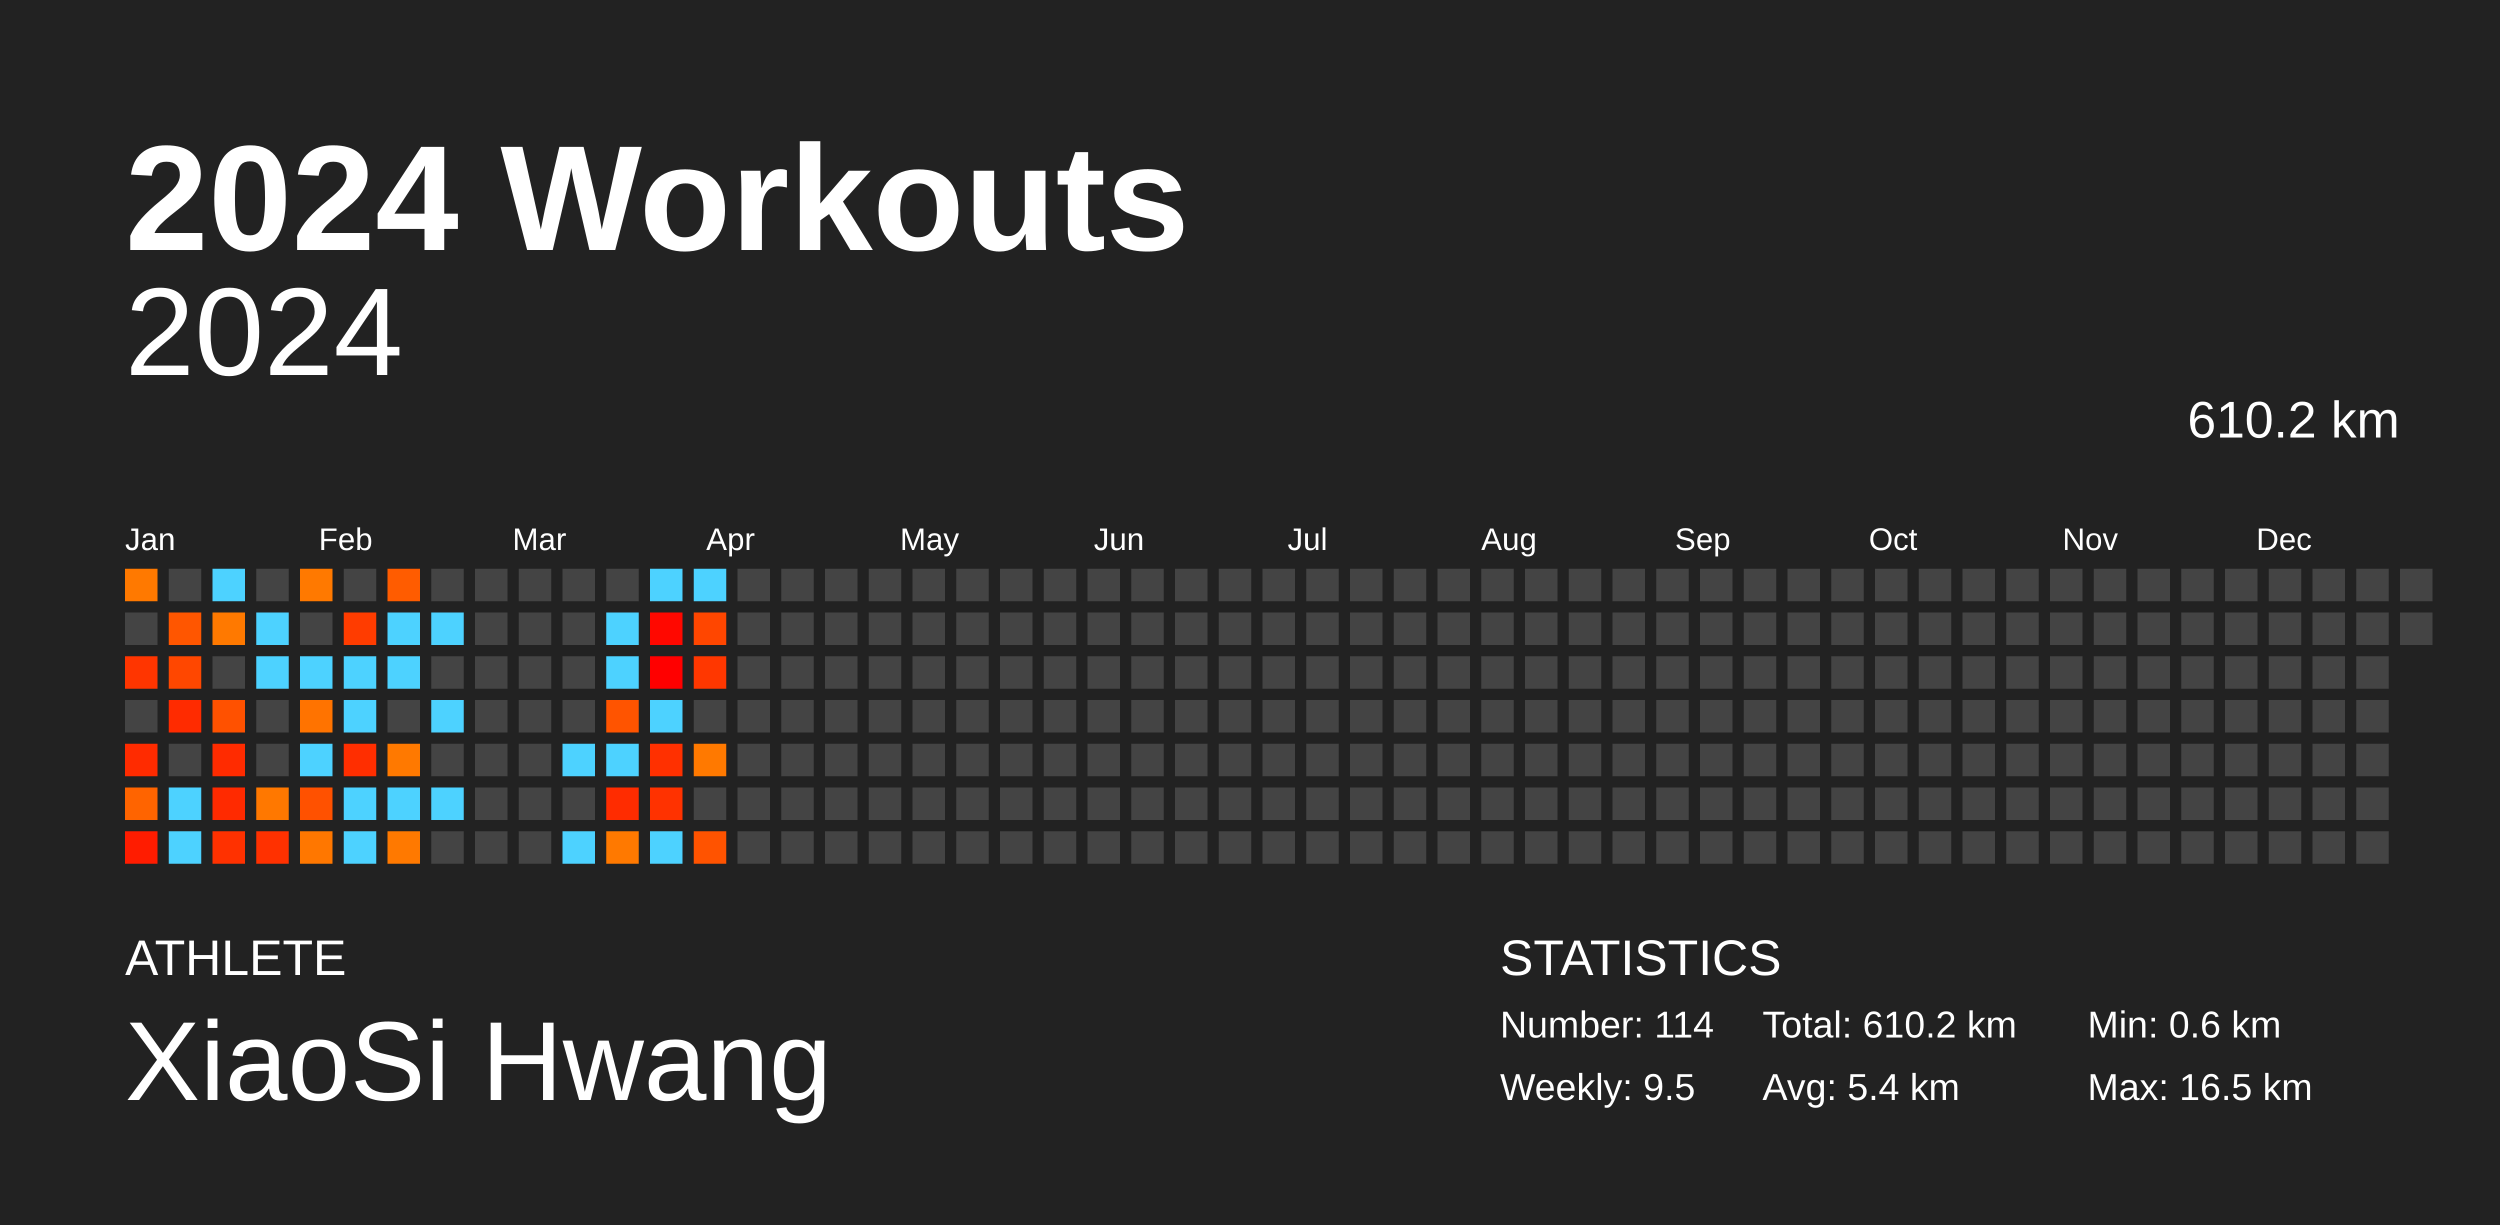
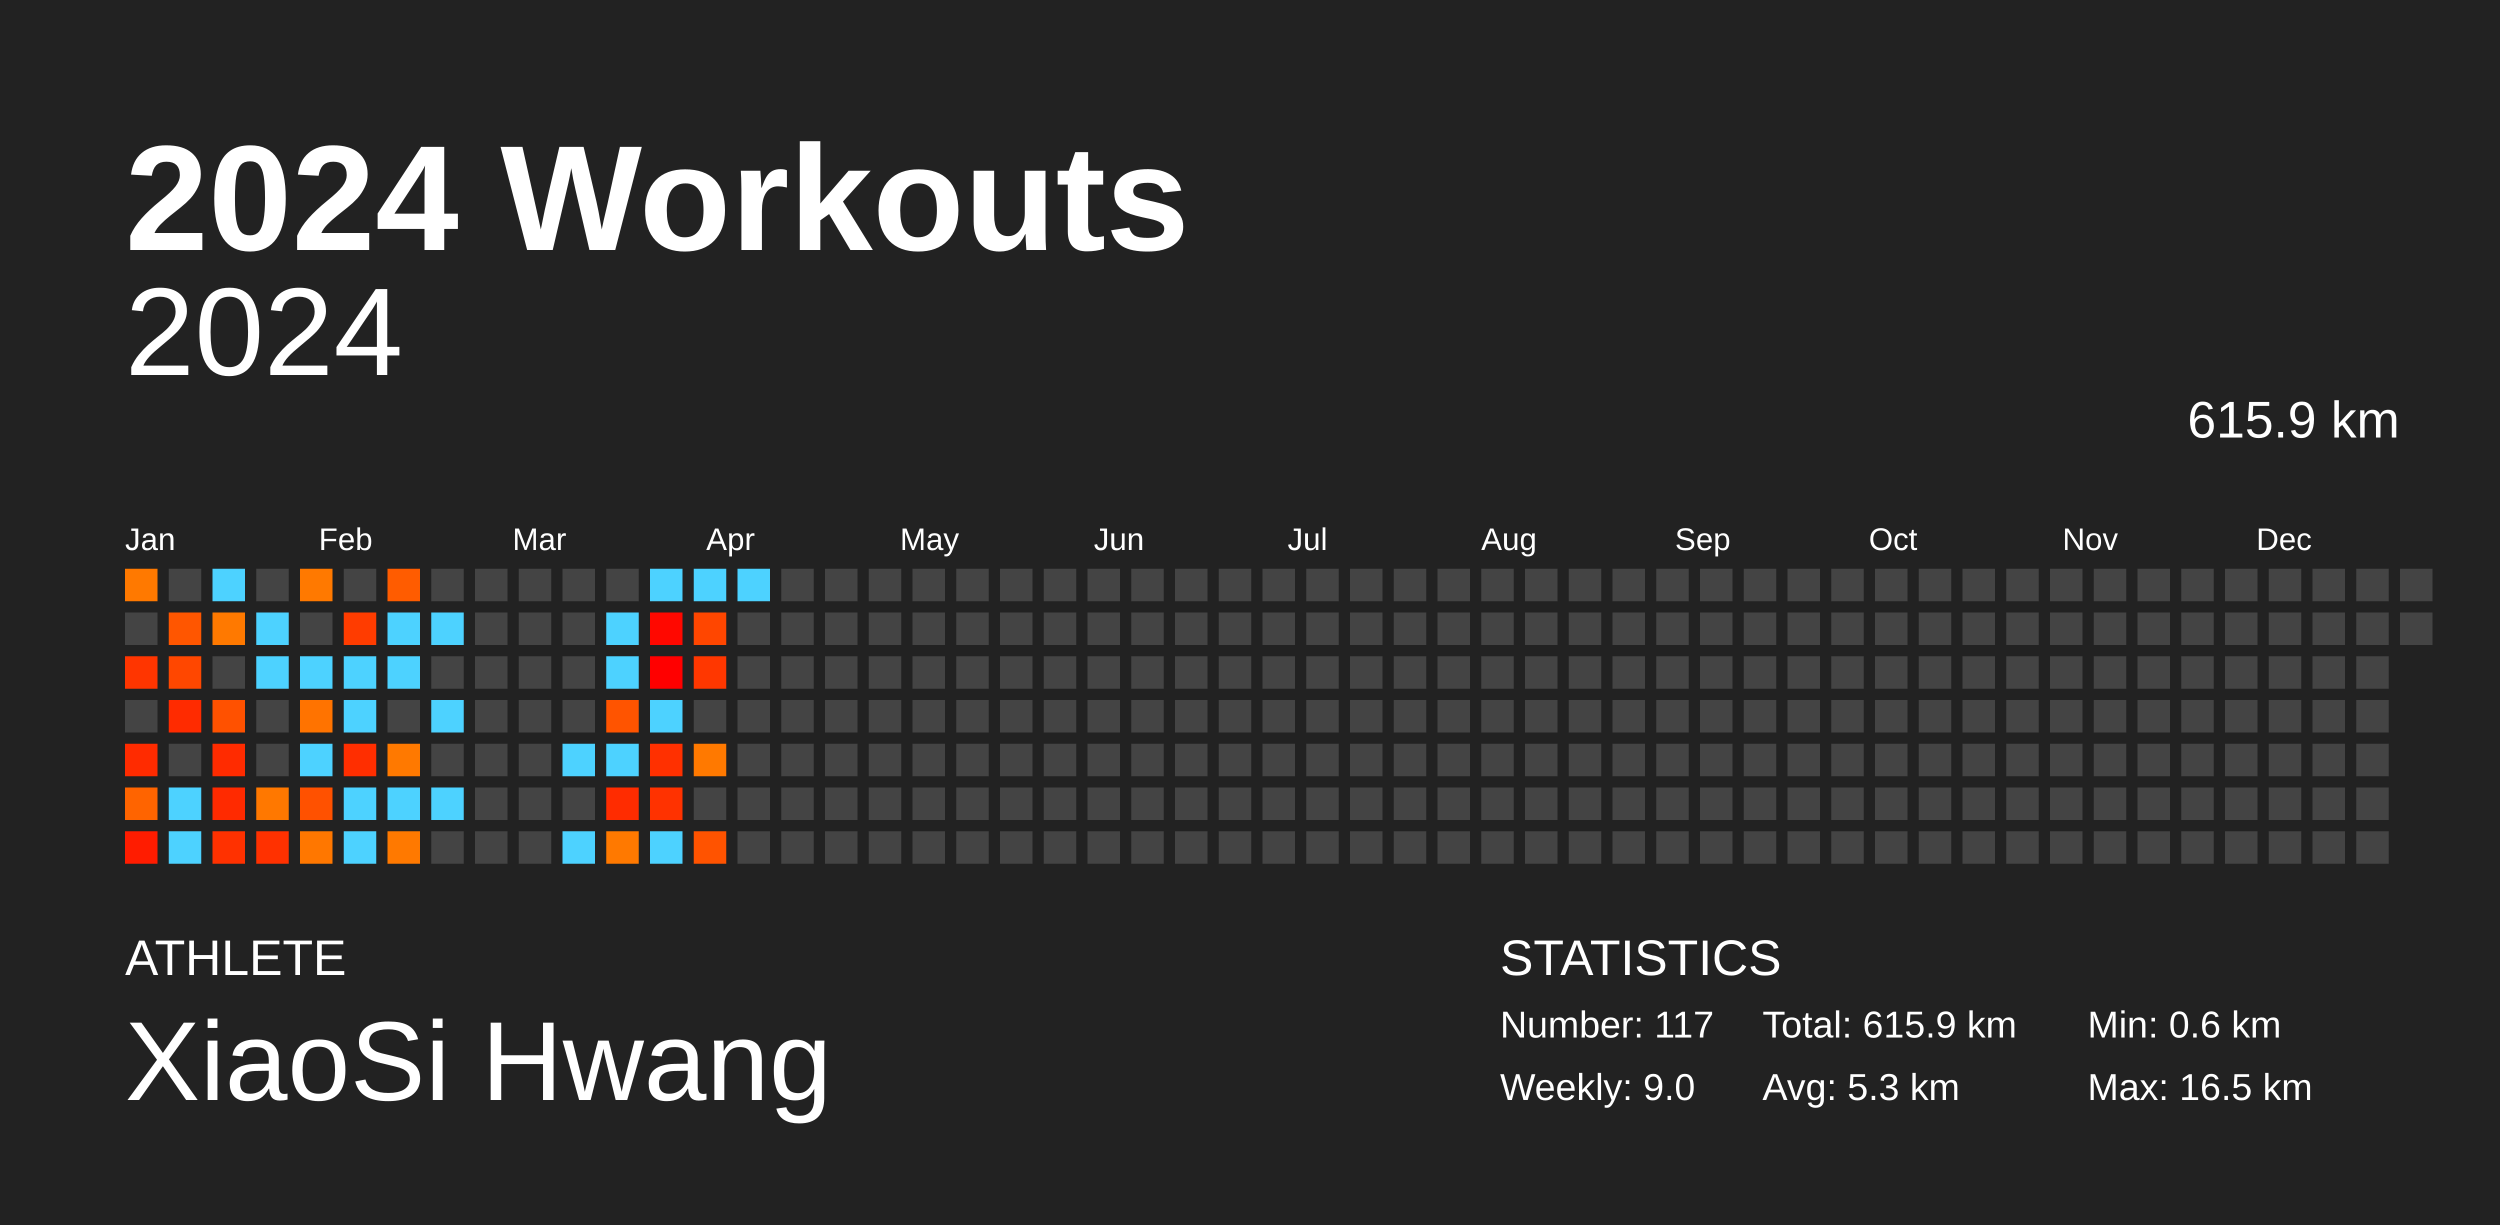
<svg xmlns="http://www.w3.org/2000/svg" baseProfile="full" height="98mm" version="1.1" viewBox="0,0,200,98" width="200mm">
  <defs />
  <rect fill="#222222" height="98" width="200" x="0" y="0" />
  <text fill="#FFFFFF" style="font-size:12px; font-family:Arial; font-weight:bold;" x="10" y="20">2024 Workouts</text>
  <text fill="#FFFFFF" style="font-size:4px; font-family:Arial" x="10" y="78">ATHLETE</text>
  <text fill="#FFFFFF" style="font-size:9px; font-family:Arial" x="10" y="88">XiaoSi Hwang</text>
  <text fill="#FFFFFF" style="font-size:4px; font-family:Arial" x="120" y="78">STATISTICS</text>
-   <text fill="#FFFFFF" style="font-size:3px; font-family:Arial" x="120" y="83">Number: 114</text>
-   <text fill="#FFFFFF" style="font-size:3px; font-family:Arial" x="120" y="88">Weekly: 9.5</text>
-   <text fill="#FFFFFF" style="font-size:3px; font-family:Arial" x="141" y="83">Total: 610.2 km</text>
-   <text fill="#FFFFFF" style="font-size:3px; font-family:Arial" x="141" y="88">Avg: 5.4 km</text>
+   <text fill="#FFFFFF" style="font-size:3px; font-family:Arial" x="120" y="83">Number: 117</text>
+   <text fill="#FFFFFF" style="font-size:3px; font-family:Arial" x="120" y="88">Weekly: 9.0</text>
+   <text fill="#FFFFFF" style="font-size:3px; font-family:Arial" x="141" y="83">Total: 615.9 km</text>
+   <text fill="#FFFFFF" style="font-size:3px; font-family:Arial" x="141" y="88">Avg: 5.3 km</text>
  <text fill="#FFFFFF" style="font-size:3px; font-family:Arial" x="167" y="83">Min: 0.6 km</text>
  <text fill="#FFFFFF" style="font-size:3px; font-family:Arial" x="167" y="88">Max: 16.5 km</text>
  <text alignment-baseline="hanging" fill="#FFFFFF" style="font-size:10.0px; font-family:Arial;" x="10" y="30">2024</text>
-   <text alignment-baseline="hanging" fill="#FFFFFF" style="font-size:4.125px; font-family:Arial;" x="175" y="35">610.2 km</text>
+   <text alignment-baseline="hanging" fill="#FFFFFF" style="font-size:4.125px; font-family:Arial;" x="175" y="35">615.9 km</text>
  <text fill="#FFFFFF" style="font-size:2.5px; font-family:Arial" x="10.0" y="44">Jan</text>
  <text fill="#FFFFFF" style="font-size:2.5px; font-family:Arial" x="25.5" y="44">Feb</text>
  <text fill="#FFFFFF" style="font-size:2.5px; font-family:Arial" x="41.0" y="44">Mar</text>
  <text fill="#FFFFFF" style="font-size:2.5px; font-family:Arial" x="56.5" y="44">Apr</text>
  <text fill="#FFFFFF" style="font-size:2.5px; font-family:Arial" x="72.0" y="44">May</text>
  <text fill="#FFFFFF" style="font-size:2.5px; font-family:Arial" x="87.5" y="44">Jun</text>
  <text fill="#FFFFFF" style="font-size:2.5px; font-family:Arial" x="103.0" y="44">Jul</text>
  <text fill="#FFFFFF" style="font-size:2.5px; font-family:Arial" x="118.5" y="44">Aug</text>
  <text fill="#FFFFFF" style="font-size:2.5px; font-family:Arial" x="134.0" y="44">Sep</text>
  <text fill="#FFFFFF" style="font-size:2.5px; font-family:Arial" x="149.5" y="44">Oct</text>
  <text fill="#FFFFFF" style="font-size:2.5px; font-family:Arial" x="165.0" y="44">Nov</text>
  <text fill="#FFFFFF" style="font-size:2.5px; font-family:Arial" x="180.5" y="44">Dec</text>
  <rect fill="#ff7900" height="2.6" width="2.6" x="10.0" y="45.5" />
  <rect fill="#444444" height="2.6" width="2.6" x="10.0" y="49.0" />
  <rect fill="#ff3500" height="2.6" width="2.6" x="10.0" y="52.5" />
  <rect fill="#444444" height="2.6" width="2.6" x="10.0" y="56.0" />
  <rect fill="#ff2b00" height="2.6" width="2.6" x="10.0" y="59.5" />
  <rect fill="#ff6400" height="2.6" width="2.6" x="10.0" y="63.0" />
  <rect fill="#ff1c00" height="2.6" width="2.6" x="10.0" y="66.5" />
  <rect fill="#444444" height="2.6" width="2.6" x="13.5" y="45.5" />
  <rect fill="#ff5600" height="2.6" width="2.6" x="13.5" y="49.0" />
  <rect fill="#ff4700" height="2.6" width="2.6" x="13.5" y="52.5" />
  <rect fill="#ff2b00" height="2.6" width="2.6" x="13.5" y="56.0" />
  <rect fill="#444444" height="2.6" width="2.6" x="13.5" y="59.5" />
  <rect fill="#4dd2ff" height="2.6" width="2.6" x="13.5" y="63.0" />
  <rect fill="#4dd2ff" height="2.6" width="2.6" x="13.5" y="66.5" />
  <rect fill="#4dd2ff" height="2.6" width="2.6" x="17.0" y="45.5" />
  <rect fill="#ff7900" height="2.6" width="2.6" x="17.0" y="49.0" />
  <rect fill="#444444" height="2.6" width="2.6" x="17.0" y="52.5" />
  <rect fill="#ff5100" height="2.6" width="2.6" x="17.0" y="56.0" />
  <rect fill="#ff2b00" height="2.6" width="2.6" x="17.0" y="59.5" />
  <rect fill="#ff2a00" height="2.6" width="2.6" x="17.0" y="63.0" />
  <rect fill="#ff3100" height="2.6" width="2.6" x="17.0" y="66.5" />
  <rect fill="#444444" height="2.6" width="2.6" x="20.5" y="45.5" />
  <rect fill="#4dd2ff" height="2.6" width="2.6" x="20.5" y="49.0" />
  <rect fill="#4dd2ff" height="2.6" width="2.6" x="20.5" y="52.5" />
  <rect fill="#444444" height="2.6" width="2.6" x="20.5" y="56.0" />
  <rect fill="#444444" height="2.6" width="2.6" x="20.5" y="59.5" />
  <rect fill="#ff7800" height="2.6" width="2.6" x="20.5" y="63.0" />
  <rect fill="#ff3100" height="2.6" width="2.6" x="20.5" y="66.5" />
  <rect fill="#ff7900" height="2.6" width="2.6" x="24.0" y="45.5" />
  <rect fill="#444444" height="2.6" width="2.6" x="24.0" y="49.0" />
  <rect fill="#4dd2ff" height="2.6" width="2.6" x="24.0" y="52.5" />
  <rect fill="#ff7300" height="2.6" width="2.6" x="24.0" y="56.0" />
  <rect fill="#4dd2ff" height="2.6" width="2.6" x="24.0" y="59.5" />
  <rect fill="#ff5100" height="2.6" width="2.6" x="24.0" y="63.0" />
  <rect fill="#ff7700" height="2.6" width="2.6" x="24.0" y="66.5" />
  <rect fill="#444444" height="2.6" width="2.6" x="27.5" y="45.5" />
  <rect fill="#ff3c00" height="2.6" width="2.6" x="27.5" y="49.0" />
  <rect fill="#4dd2ff" height="2.6" width="2.6" x="27.5" y="52.5" />
  <rect fill="#4dd2ff" height="2.6" width="2.6" x="27.5" y="56.0" />
  <rect fill="#ff2e00" height="2.6" width="2.6" x="27.5" y="59.5" />
  <rect fill="#4dd2ff" height="2.6" width="2.6" x="27.5" y="63.0" />
  <rect fill="#4dd2ff" height="2.6" width="2.6" x="27.5" y="66.5" />
  <rect fill="#ff5c00" height="2.6" width="2.6" x="31.0" y="45.5" />
  <rect fill="#4dd2ff" height="2.6" width="2.6" x="31.0" y="49.0" />
  <rect fill="#4dd2ff" height="2.6" width="2.6" x="31.0" y="52.5" />
  <rect fill="#444444" height="2.6" width="2.6" x="31.0" y="56.0" />
  <rect fill="#ff7900" height="2.6" width="2.6" x="31.0" y="59.5" />
  <rect fill="#4dd2ff" height="2.6" width="2.6" x="31.0" y="63.0" />
  <rect fill="#ff7900" height="2.6" width="2.6" x="31.0" y="66.5" />
  <rect fill="#444444" height="2.6" width="2.6" x="34.5" y="45.5" />
  <rect fill="#4dd2ff" height="2.6" width="2.6" x="34.5" y="49.0" />
  <rect fill="#444444" height="2.6" width="2.6" x="34.5" y="52.5" />
  <rect fill="#4dd2ff" height="2.6" width="2.6" x="34.5" y="56.0" />
  <rect fill="#444444" height="2.6" width="2.6" x="34.5" y="59.5" />
  <rect fill="#4dd2ff" height="2.6" width="2.6" x="34.5" y="63.0" />
  <rect fill="#444444" height="2.6" width="2.6" x="34.5" y="66.5" />
  <rect fill="#444444" height="2.6" width="2.6" x="38.0" y="45.5" />
  <rect fill="#444444" height="2.6" width="2.6" x="38.0" y="49.0" />
  <rect fill="#444444" height="2.6" width="2.6" x="38.0" y="52.5" />
  <rect fill="#444444" height="2.6" width="2.6" x="38.0" y="56.0" />
  <rect fill="#444444" height="2.6" width="2.6" x="38.0" y="59.5" />
  <rect fill="#444444" height="2.6" width="2.6" x="38.0" y="63.0" />
  <rect fill="#444444" height="2.6" width="2.6" x="38.0" y="66.5" />
  <rect fill="#444444" height="2.6" width="2.6" x="41.5" y="45.5" />
  <rect fill="#444444" height="2.6" width="2.6" x="41.5" y="49.0" />
  <rect fill="#444444" height="2.6" width="2.6" x="41.5" y="52.5" />
  <rect fill="#444444" height="2.6" width="2.6" x="41.5" y="56.0" />
  <rect fill="#444444" height="2.6" width="2.6" x="41.5" y="59.5" />
  <rect fill="#444444" height="2.6" width="2.6" x="41.5" y="63.0" />
  <rect fill="#444444" height="2.6" width="2.6" x="41.5" y="66.5" />
  <rect fill="#444444" height="2.6" width="2.6" x="45.0" y="45.5" />
  <rect fill="#444444" height="2.6" width="2.6" x="45.0" y="49.0" />
  <rect fill="#444444" height="2.6" width="2.6" x="45.0" y="52.5" />
  <rect fill="#444444" height="2.6" width="2.6" x="45.0" y="56.0" />
  <rect fill="#4dd2ff" height="2.6" width="2.6" x="45.0" y="59.5" />
  <rect fill="#444444" height="2.6" width="2.6" x="45.0" y="63.0" />
  <rect fill="#4dd2ff" height="2.6" width="2.6" x="45.0" y="66.5" />
  <rect fill="#444444" height="2.6" width="2.6" x="48.5" y="45.5" />
  <rect fill="#4dd2ff" height="2.6" width="2.6" x="48.5" y="49.0" />
  <rect fill="#4dd2ff" height="2.6" width="2.6" x="48.5" y="52.5" />
  <rect fill="#ff5400" height="2.6" width="2.6" x="48.5" y="56.0" />
  <rect fill="#4dd2ff" height="2.6" width="2.6" x="48.5" y="59.5" />
  <rect fill="#ff2c00" height="2.6" width="2.6" x="48.5" y="63.0" />
  <rect fill="#ff7900" height="2.6" width="2.6" x="48.5" y="66.5" />
  <rect fill="#4dd2ff" height="2.6" width="2.6" x="52.0" y="45.5" />
  <rect fill="#ff0800" height="2.6" width="2.6" x="52.0" y="49.0" />
  <rect fill="#ff0000" height="2.6" width="2.6" x="52.0" y="52.5" />
  <rect fill="#4dd2ff" height="2.6" width="2.6" x="52.0" y="56.0" />
  <rect fill="#ff3000" height="2.6" width="2.6" x="52.0" y="59.5" />
  <rect fill="#ff3200" height="2.6" width="2.6" x="52.0" y="63.0" />
  <rect fill="#4dd2ff" height="2.6" width="2.6" x="52.0" y="66.5" />
  <rect fill="#4dd2ff" height="2.6" width="2.6" x="55.5" y="45.5" />
  <rect fill="#ff4600" height="2.6" width="2.6" x="55.5" y="49.0" />
  <rect fill="#ff3700" height="2.6" width="2.6" x="55.5" y="52.5" />
  <rect fill="#444444" height="2.6" width="2.6" x="55.5" y="56.0" />
  <rect fill="#ff7900" height="2.6" width="2.6" x="55.5" y="59.5" />
  <rect fill="#444444" height="2.6" width="2.6" x="55.5" y="63.0" />
  <rect fill="#ff5300" height="2.6" width="2.6" x="55.5" y="66.5" />
-   <rect fill="#444444" height="2.6" width="2.6" x="59.0" y="45.5" />
+   <rect fill="#4dd2ff" height="2.6" width="2.6" x="59.0" y="45.5" />
  <rect fill="#444444" height="2.6" width="2.6" x="59.0" y="49.0" />
  <rect fill="#444444" height="2.6" width="2.6" x="59.0" y="52.5" />
  <rect fill="#444444" height="2.6" width="2.6" x="59.0" y="56.0" />
  <rect fill="#444444" height="2.6" width="2.6" x="59.0" y="59.5" />
  <rect fill="#444444" height="2.6" width="2.6" x="59.0" y="63.0" />
  <rect fill="#444444" height="2.6" width="2.6" x="59.0" y="66.5" />
  <rect fill="#444444" height="2.6" width="2.6" x="62.5" y="45.5" />
  <rect fill="#444444" height="2.6" width="2.6" x="62.5" y="49.0" />
  <rect fill="#444444" height="2.6" width="2.6" x="62.5" y="52.5" />
  <rect fill="#444444" height="2.6" width="2.6" x="62.5" y="56.0" />
  <rect fill="#444444" height="2.6" width="2.6" x="62.5" y="59.5" />
  <rect fill="#444444" height="2.6" width="2.6" x="62.5" y="63.0" />
  <rect fill="#444444" height="2.6" width="2.6" x="62.5" y="66.5" />
  <rect fill="#444444" height="2.6" width="2.6" x="66.0" y="45.5" />
  <rect fill="#444444" height="2.6" width="2.6" x="66.0" y="49.0" />
  <rect fill="#444444" height="2.6" width="2.6" x="66.0" y="52.5" />
  <rect fill="#444444" height="2.6" width="2.6" x="66.0" y="56.0" />
  <rect fill="#444444" height="2.6" width="2.6" x="66.0" y="59.5" />
  <rect fill="#444444" height="2.6" width="2.6" x="66.0" y="63.0" />
  <rect fill="#444444" height="2.6" width="2.6" x="66.0" y="66.5" />
  <rect fill="#444444" height="2.6" width="2.6" x="69.5" y="45.5" />
  <rect fill="#444444" height="2.6" width="2.6" x="69.5" y="49.0" />
  <rect fill="#444444" height="2.6" width="2.6" x="69.5" y="52.5" />
  <rect fill="#444444" height="2.6" width="2.6" x="69.5" y="56.0" />
  <rect fill="#444444" height="2.6" width="2.6" x="69.5" y="59.5" />
  <rect fill="#444444" height="2.6" width="2.6" x="69.5" y="63.0" />
  <rect fill="#444444" height="2.6" width="2.6" x="69.5" y="66.5" />
  <rect fill="#444444" height="2.6" width="2.6" x="73.0" y="45.5" />
  <rect fill="#444444" height="2.6" width="2.6" x="73.0" y="49.0" />
  <rect fill="#444444" height="2.6" width="2.6" x="73.0" y="52.5" />
  <rect fill="#444444" height="2.6" width="2.6" x="73.0" y="56.0" />
  <rect fill="#444444" height="2.6" width="2.6" x="73.0" y="59.5" />
  <rect fill="#444444" height="2.6" width="2.6" x="73.0" y="63.0" />
  <rect fill="#444444" height="2.6" width="2.6" x="73.0" y="66.5" />
  <rect fill="#444444" height="2.6" width="2.6" x="76.5" y="45.5" />
  <rect fill="#444444" height="2.6" width="2.6" x="76.5" y="49.0" />
  <rect fill="#444444" height="2.6" width="2.6" x="76.5" y="52.5" />
  <rect fill="#444444" height="2.6" width="2.6" x="76.5" y="56.0" />
  <rect fill="#444444" height="2.6" width="2.6" x="76.5" y="59.5" />
  <rect fill="#444444" height="2.6" width="2.6" x="76.5" y="63.0" />
  <rect fill="#444444" height="2.6" width="2.6" x="76.5" y="66.5" />
  <rect fill="#444444" height="2.6" width="2.6" x="80.0" y="45.5" />
  <rect fill="#444444" height="2.6" width="2.6" x="80.0" y="49.0" />
  <rect fill="#444444" height="2.6" width="2.6" x="80.0" y="52.5" />
  <rect fill="#444444" height="2.6" width="2.6" x="80.0" y="56.0" />
  <rect fill="#444444" height="2.6" width="2.6" x="80.0" y="59.5" />
  <rect fill="#444444" height="2.6" width="2.6" x="80.0" y="63.0" />
  <rect fill="#444444" height="2.6" width="2.6" x="80.0" y="66.5" />
  <rect fill="#444444" height="2.6" width="2.6" x="83.5" y="45.5" />
  <rect fill="#444444" height="2.6" width="2.6" x="83.5" y="49.0" />
  <rect fill="#444444" height="2.6" width="2.6" x="83.5" y="52.5" />
  <rect fill="#444444" height="2.6" width="2.6" x="83.5" y="56.0" />
  <rect fill="#444444" height="2.6" width="2.6" x="83.5" y="59.5" />
  <rect fill="#444444" height="2.6" width="2.6" x="83.5" y="63.0" />
  <rect fill="#444444" height="2.6" width="2.6" x="83.5" y="66.5" />
  <rect fill="#444444" height="2.6" width="2.6" x="87.0" y="45.5" />
  <rect fill="#444444" height="2.6" width="2.6" x="87.0" y="49.0" />
  <rect fill="#444444" height="2.6" width="2.6" x="87.0" y="52.5" />
  <rect fill="#444444" height="2.6" width="2.6" x="87.0" y="56.0" />
  <rect fill="#444444" height="2.6" width="2.6" x="87.0" y="59.5" />
  <rect fill="#444444" height="2.6" width="2.6" x="87.0" y="63.0" />
  <rect fill="#444444" height="2.6" width="2.6" x="87.0" y="66.5" />
  <rect fill="#444444" height="2.6" width="2.6" x="90.5" y="45.5" />
  <rect fill="#444444" height="2.6" width="2.6" x="90.5" y="49.0" />
  <rect fill="#444444" height="2.6" width="2.6" x="90.5" y="52.5" />
  <rect fill="#444444" height="2.6" width="2.6" x="90.5" y="56.0" />
  <rect fill="#444444" height="2.6" width="2.6" x="90.5" y="59.5" />
  <rect fill="#444444" height="2.6" width="2.6" x="90.5" y="63.0" />
  <rect fill="#444444" height="2.6" width="2.6" x="90.5" y="66.5" />
  <rect fill="#444444" height="2.6" width="2.6" x="94.0" y="45.5" />
  <rect fill="#444444" height="2.6" width="2.6" x="94.0" y="49.0" />
  <rect fill="#444444" height="2.6" width="2.6" x="94.0" y="52.5" />
  <rect fill="#444444" height="2.6" width="2.6" x="94.0" y="56.0" />
  <rect fill="#444444" height="2.6" width="2.6" x="94.0" y="59.5" />
  <rect fill="#444444" height="2.6" width="2.6" x="94.0" y="63.0" />
  <rect fill="#444444" height="2.6" width="2.6" x="94.0" y="66.5" />
  <rect fill="#444444" height="2.6" width="2.6" x="97.5" y="45.5" />
  <rect fill="#444444" height="2.6" width="2.6" x="97.5" y="49.0" />
  <rect fill="#444444" height="2.6" width="2.6" x="97.5" y="52.5" />
  <rect fill="#444444" height="2.6" width="2.6" x="97.5" y="56.0" />
  <rect fill="#444444" height="2.6" width="2.6" x="97.5" y="59.5" />
  <rect fill="#444444" height="2.6" width="2.6" x="97.5" y="63.0" />
  <rect fill="#444444" height="2.6" width="2.6" x="97.5" y="66.5" />
  <rect fill="#444444" height="2.6" width="2.6" x="101.0" y="45.5" />
  <rect fill="#444444" height="2.6" width="2.6" x="101.0" y="49.0" />
  <rect fill="#444444" height="2.6" width="2.6" x="101.0" y="52.5" />
  <rect fill="#444444" height="2.6" width="2.6" x="101.0" y="56.0" />
  <rect fill="#444444" height="2.6" width="2.6" x="101.0" y="59.5" />
  <rect fill="#444444" height="2.6" width="2.6" x="101.0" y="63.0" />
  <rect fill="#444444" height="2.6" width="2.6" x="101.0" y="66.5" />
  <rect fill="#444444" height="2.6" width="2.6" x="104.5" y="45.5" />
  <rect fill="#444444" height="2.6" width="2.6" x="104.5" y="49.0" />
  <rect fill="#444444" height="2.6" width="2.6" x="104.5" y="52.5" />
  <rect fill="#444444" height="2.6" width="2.6" x="104.5" y="56.0" />
  <rect fill="#444444" height="2.6" width="2.6" x="104.5" y="59.5" />
  <rect fill="#444444" height="2.6" width="2.6" x="104.5" y="63.0" />
  <rect fill="#444444" height="2.6" width="2.6" x="104.5" y="66.5" />
  <rect fill="#444444" height="2.6" width="2.6" x="108.0" y="45.5" />
  <rect fill="#444444" height="2.6" width="2.6" x="108.0" y="49.0" />
  <rect fill="#444444" height="2.6" width="2.6" x="108.0" y="52.5" />
  <rect fill="#444444" height="2.6" width="2.6" x="108.0" y="56.0" />
  <rect fill="#444444" height="2.6" width="2.6" x="108.0" y="59.5" />
  <rect fill="#444444" height="2.6" width="2.6" x="108.0" y="63.0" />
  <rect fill="#444444" height="2.6" width="2.6" x="108.0" y="66.5" />
  <rect fill="#444444" height="2.6" width="2.6" x="111.5" y="45.5" />
  <rect fill="#444444" height="2.6" width="2.6" x="111.5" y="49.0" />
  <rect fill="#444444" height="2.6" width="2.6" x="111.5" y="52.5" />
  <rect fill="#444444" height="2.6" width="2.6" x="111.5" y="56.0" />
  <rect fill="#444444" height="2.6" width="2.6" x="111.5" y="59.5" />
  <rect fill="#444444" height="2.6" width="2.6" x="111.5" y="63.0" />
  <rect fill="#444444" height="2.6" width="2.6" x="111.5" y="66.5" />
  <rect fill="#444444" height="2.6" width="2.6" x="115.0" y="45.5" />
  <rect fill="#444444" height="2.6" width="2.6" x="115.0" y="49.0" />
  <rect fill="#444444" height="2.6" width="2.6" x="115.0" y="52.5" />
  <rect fill="#444444" height="2.6" width="2.6" x="115.0" y="56.0" />
  <rect fill="#444444" height="2.6" width="2.6" x="115.0" y="59.5" />
  <rect fill="#444444" height="2.6" width="2.6" x="115.0" y="63.0" />
  <rect fill="#444444" height="2.6" width="2.6" x="115.0" y="66.5" />
  <rect fill="#444444" height="2.6" width="2.6" x="118.5" y="45.5" />
  <rect fill="#444444" height="2.6" width="2.6" x="118.5" y="49.0" />
  <rect fill="#444444" height="2.6" width="2.6" x="118.5" y="52.5" />
  <rect fill="#444444" height="2.6" width="2.6" x="118.5" y="56.0" />
  <rect fill="#444444" height="2.6" width="2.6" x="118.5" y="59.5" />
  <rect fill="#444444" height="2.6" width="2.6" x="118.5" y="63.0" />
  <rect fill="#444444" height="2.6" width="2.6" x="118.5" y="66.5" />
  <rect fill="#444444" height="2.6" width="2.6" x="122.0" y="45.5" />
  <rect fill="#444444" height="2.6" width="2.6" x="122.0" y="49.0" />
  <rect fill="#444444" height="2.6" width="2.6" x="122.0" y="52.5" />
  <rect fill="#444444" height="2.6" width="2.6" x="122.0" y="56.0" />
  <rect fill="#444444" height="2.6" width="2.6" x="122.0" y="59.5" />
  <rect fill="#444444" height="2.6" width="2.6" x="122.0" y="63.0" />
  <rect fill="#444444" height="2.6" width="2.6" x="122.0" y="66.5" />
  <rect fill="#444444" height="2.6" width="2.6" x="125.5" y="45.5" />
  <rect fill="#444444" height="2.6" width="2.6" x="125.5" y="49.0" />
  <rect fill="#444444" height="2.6" width="2.6" x="125.5" y="52.5" />
  <rect fill="#444444" height="2.6" width="2.6" x="125.5" y="56.0" />
  <rect fill="#444444" height="2.6" width="2.6" x="125.5" y="59.5" />
  <rect fill="#444444" height="2.6" width="2.6" x="125.5" y="63.0" />
  <rect fill="#444444" height="2.6" width="2.6" x="125.5" y="66.5" />
  <rect fill="#444444" height="2.6" width="2.6" x="129.0" y="45.5" />
  <rect fill="#444444" height="2.6" width="2.6" x="129.0" y="49.0" />
  <rect fill="#444444" height="2.6" width="2.6" x="129.0" y="52.5" />
  <rect fill="#444444" height="2.6" width="2.6" x="129.0" y="56.0" />
  <rect fill="#444444" height="2.6" width="2.6" x="129.0" y="59.5" />
  <rect fill="#444444" height="2.6" width="2.6" x="129.0" y="63.0" />
  <rect fill="#444444" height="2.6" width="2.6" x="129.0" y="66.5" />
  <rect fill="#444444" height="2.6" width="2.6" x="132.5" y="45.5" />
  <rect fill="#444444" height="2.6" width="2.6" x="132.5" y="49.0" />
  <rect fill="#444444" height="2.6" width="2.6" x="132.5" y="52.5" />
  <rect fill="#444444" height="2.6" width="2.6" x="132.5" y="56.0" />
  <rect fill="#444444" height="2.6" width="2.6" x="132.5" y="59.5" />
  <rect fill="#444444" height="2.6" width="2.6" x="132.5" y="63.0" />
  <rect fill="#444444" height="2.6" width="2.6" x="132.5" y="66.5" />
  <rect fill="#444444" height="2.6" width="2.6" x="136.0" y="45.5" />
  <rect fill="#444444" height="2.6" width="2.6" x="136.0" y="49.0" />
  <rect fill="#444444" height="2.6" width="2.6" x="136.0" y="52.5" />
  <rect fill="#444444" height="2.6" width="2.6" x="136.0" y="56.0" />
  <rect fill="#444444" height="2.6" width="2.6" x="136.0" y="59.5" />
  <rect fill="#444444" height="2.6" width="2.6" x="136.0" y="63.0" />
  <rect fill="#444444" height="2.6" width="2.6" x="136.0" y="66.5" />
  <rect fill="#444444" height="2.6" width="2.6" x="139.5" y="45.5" />
  <rect fill="#444444" height="2.6" width="2.6" x="139.5" y="49.0" />
  <rect fill="#444444" height="2.6" width="2.6" x="139.5" y="52.5" />
  <rect fill="#444444" height="2.6" width="2.6" x="139.5" y="56.0" />
  <rect fill="#444444" height="2.6" width="2.6" x="139.5" y="59.5" />
  <rect fill="#444444" height="2.6" width="2.6" x="139.5" y="63.0" />
  <rect fill="#444444" height="2.6" width="2.6" x="139.5" y="66.5" />
  <rect fill="#444444" height="2.6" width="2.6" x="143.0" y="45.5" />
  <rect fill="#444444" height="2.6" width="2.6" x="143.0" y="49.0" />
  <rect fill="#444444" height="2.6" width="2.6" x="143.0" y="52.5" />
  <rect fill="#444444" height="2.6" width="2.6" x="143.0" y="56.0" />
  <rect fill="#444444" height="2.6" width="2.6" x="143.0" y="59.5" />
  <rect fill="#444444" height="2.6" width="2.6" x="143.0" y="63.0" />
  <rect fill="#444444" height="2.6" width="2.6" x="143.0" y="66.5" />
  <rect fill="#444444" height="2.6" width="2.6" x="146.5" y="45.5" />
  <rect fill="#444444" height="2.6" width="2.6" x="146.5" y="49.0" />
  <rect fill="#444444" height="2.6" width="2.6" x="146.5" y="52.5" />
  <rect fill="#444444" height="2.6" width="2.6" x="146.5" y="56.0" />
  <rect fill="#444444" height="2.6" width="2.6" x="146.5" y="59.5" />
  <rect fill="#444444" height="2.6" width="2.6" x="146.5" y="63.0" />
  <rect fill="#444444" height="2.6" width="2.6" x="146.5" y="66.5" />
  <rect fill="#444444" height="2.6" width="2.6" x="150.0" y="45.5" />
  <rect fill="#444444" height="2.6" width="2.6" x="150.0" y="49.0" />
  <rect fill="#444444" height="2.6" width="2.6" x="150.0" y="52.5" />
  <rect fill="#444444" height="2.6" width="2.6" x="150.0" y="56.0" />
  <rect fill="#444444" height="2.6" width="2.6" x="150.0" y="59.5" />
  <rect fill="#444444" height="2.6" width="2.6" x="150.0" y="63.0" />
  <rect fill="#444444" height="2.6" width="2.6" x="150.0" y="66.5" />
  <rect fill="#444444" height="2.6" width="2.6" x="153.5" y="45.5" />
  <rect fill="#444444" height="2.6" width="2.6" x="153.5" y="49.0" />
  <rect fill="#444444" height="2.6" width="2.6" x="153.5" y="52.5" />
  <rect fill="#444444" height="2.6" width="2.6" x="153.5" y="56.0" />
  <rect fill="#444444" height="2.6" width="2.6" x="153.5" y="59.5" />
  <rect fill="#444444" height="2.6" width="2.6" x="153.5" y="63.0" />
  <rect fill="#444444" height="2.6" width="2.6" x="153.5" y="66.5" />
  <rect fill="#444444" height="2.6" width="2.6" x="157.0" y="45.5" />
  <rect fill="#444444" height="2.6" width="2.6" x="157.0" y="49.0" />
  <rect fill="#444444" height="2.6" width="2.6" x="157.0" y="52.5" />
  <rect fill="#444444" height="2.6" width="2.6" x="157.0" y="56.0" />
  <rect fill="#444444" height="2.6" width="2.6" x="157.0" y="59.5" />
  <rect fill="#444444" height="2.6" width="2.6" x="157.0" y="63.0" />
  <rect fill="#444444" height="2.6" width="2.6" x="157.0" y="66.5" />
  <rect fill="#444444" height="2.6" width="2.6" x="160.5" y="45.5" />
  <rect fill="#444444" height="2.6" width="2.6" x="160.5" y="49.0" />
  <rect fill="#444444" height="2.6" width="2.6" x="160.5" y="52.5" />
  <rect fill="#444444" height="2.6" width="2.6" x="160.5" y="56.0" />
  <rect fill="#444444" height="2.6" width="2.6" x="160.5" y="59.5" />
  <rect fill="#444444" height="2.6" width="2.6" x="160.5" y="63.0" />
  <rect fill="#444444" height="2.6" width="2.6" x="160.5" y="66.5" />
  <rect fill="#444444" height="2.6" width="2.6" x="164.0" y="45.5" />
  <rect fill="#444444" height="2.6" width="2.6" x="164.0" y="49.0" />
  <rect fill="#444444" height="2.6" width="2.6" x="164.0" y="52.5" />
  <rect fill="#444444" height="2.6" width="2.6" x="164.0" y="56.0" />
  <rect fill="#444444" height="2.6" width="2.6" x="164.0" y="59.5" />
  <rect fill="#444444" height="2.6" width="2.6" x="164.0" y="63.0" />
  <rect fill="#444444" height="2.6" width="2.6" x="164.0" y="66.5" />
  <rect fill="#444444" height="2.6" width="2.6" x="167.5" y="45.5" />
  <rect fill="#444444" height="2.6" width="2.6" x="167.5" y="49.0" />
  <rect fill="#444444" height="2.6" width="2.6" x="167.5" y="52.5" />
  <rect fill="#444444" height="2.6" width="2.6" x="167.5" y="56.0" />
  <rect fill="#444444" height="2.6" width="2.6" x="167.5" y="59.5" />
  <rect fill="#444444" height="2.6" width="2.6" x="167.5" y="63.0" />
  <rect fill="#444444" height="2.6" width="2.6" x="167.5" y="66.5" />
  <rect fill="#444444" height="2.6" width="2.6" x="171.0" y="45.5" />
  <rect fill="#444444" height="2.6" width="2.6" x="171.0" y="49.0" />
  <rect fill="#444444" height="2.6" width="2.6" x="171.0" y="52.5" />
  <rect fill="#444444" height="2.6" width="2.6" x="171.0" y="56.0" />
  <rect fill="#444444" height="2.6" width="2.6" x="171.0" y="59.5" />
  <rect fill="#444444" height="2.6" width="2.6" x="171.0" y="63.0" />
  <rect fill="#444444" height="2.6" width="2.6" x="171.0" y="66.5" />
  <rect fill="#444444" height="2.6" width="2.6" x="174.5" y="45.5" />
  <rect fill="#444444" height="2.6" width="2.6" x="174.5" y="49.0" />
  <rect fill="#444444" height="2.6" width="2.6" x="174.5" y="52.5" />
  <rect fill="#444444" height="2.6" width="2.6" x="174.5" y="56.0" />
  <rect fill="#444444" height="2.6" width="2.6" x="174.5" y="59.5" />
  <rect fill="#444444" height="2.6" width="2.6" x="174.5" y="63.0" />
  <rect fill="#444444" height="2.6" width="2.6" x="174.5" y="66.5" />
  <rect fill="#444444" height="2.6" width="2.6" x="178.0" y="45.5" />
  <rect fill="#444444" height="2.6" width="2.6" x="178.0" y="49.0" />
  <rect fill="#444444" height="2.6" width="2.6" x="178.0" y="52.5" />
  <rect fill="#444444" height="2.6" width="2.6" x="178.0" y="56.0" />
  <rect fill="#444444" height="2.6" width="2.6" x="178.0" y="59.5" />
  <rect fill="#444444" height="2.6" width="2.6" x="178.0" y="63.0" />
  <rect fill="#444444" height="2.6" width="2.6" x="178.0" y="66.5" />
  <rect fill="#444444" height="2.6" width="2.6" x="181.5" y="45.5" />
  <rect fill="#444444" height="2.6" width="2.6" x="181.5" y="49.0" />
  <rect fill="#444444" height="2.6" width="2.6" x="181.5" y="52.5" />
  <rect fill="#444444" height="2.6" width="2.6" x="181.5" y="56.0" />
  <rect fill="#444444" height="2.6" width="2.6" x="181.5" y="59.5" />
  <rect fill="#444444" height="2.6" width="2.6" x="181.5" y="63.0" />
  <rect fill="#444444" height="2.6" width="2.6" x="181.5" y="66.5" />
  <rect fill="#444444" height="2.6" width="2.6" x="185.0" y="45.5" />
  <rect fill="#444444" height="2.6" width="2.6" x="185.0" y="49.0" />
  <rect fill="#444444" height="2.6" width="2.6" x="185.0" y="52.5" />
  <rect fill="#444444" height="2.6" width="2.6" x="185.0" y="56.0" />
  <rect fill="#444444" height="2.6" width="2.6" x="185.0" y="59.5" />
  <rect fill="#444444" height="2.6" width="2.6" x="185.0" y="63.0" />
  <rect fill="#444444" height="2.6" width="2.6" x="185.0" y="66.5" />
  <rect fill="#444444" height="2.6" width="2.6" x="188.5" y="45.5" />
  <rect fill="#444444" height="2.6" width="2.6" x="188.5" y="49.0" />
  <rect fill="#444444" height="2.6" width="2.6" x="188.5" y="52.5" />
  <rect fill="#444444" height="2.6" width="2.6" x="188.5" y="56.0" />
  <rect fill="#444444" height="2.6" width="2.6" x="188.5" y="59.5" />
  <rect fill="#444444" height="2.6" width="2.6" x="188.5" y="63.0" />
  <rect fill="#444444" height="2.6" width="2.6" x="188.5" y="66.5" />
  <rect fill="#444444" height="2.6" width="2.6" x="192.0" y="45.5" />
  <rect fill="#444444" height="2.6" width="2.6" x="192.0" y="49.0" />
</svg>
